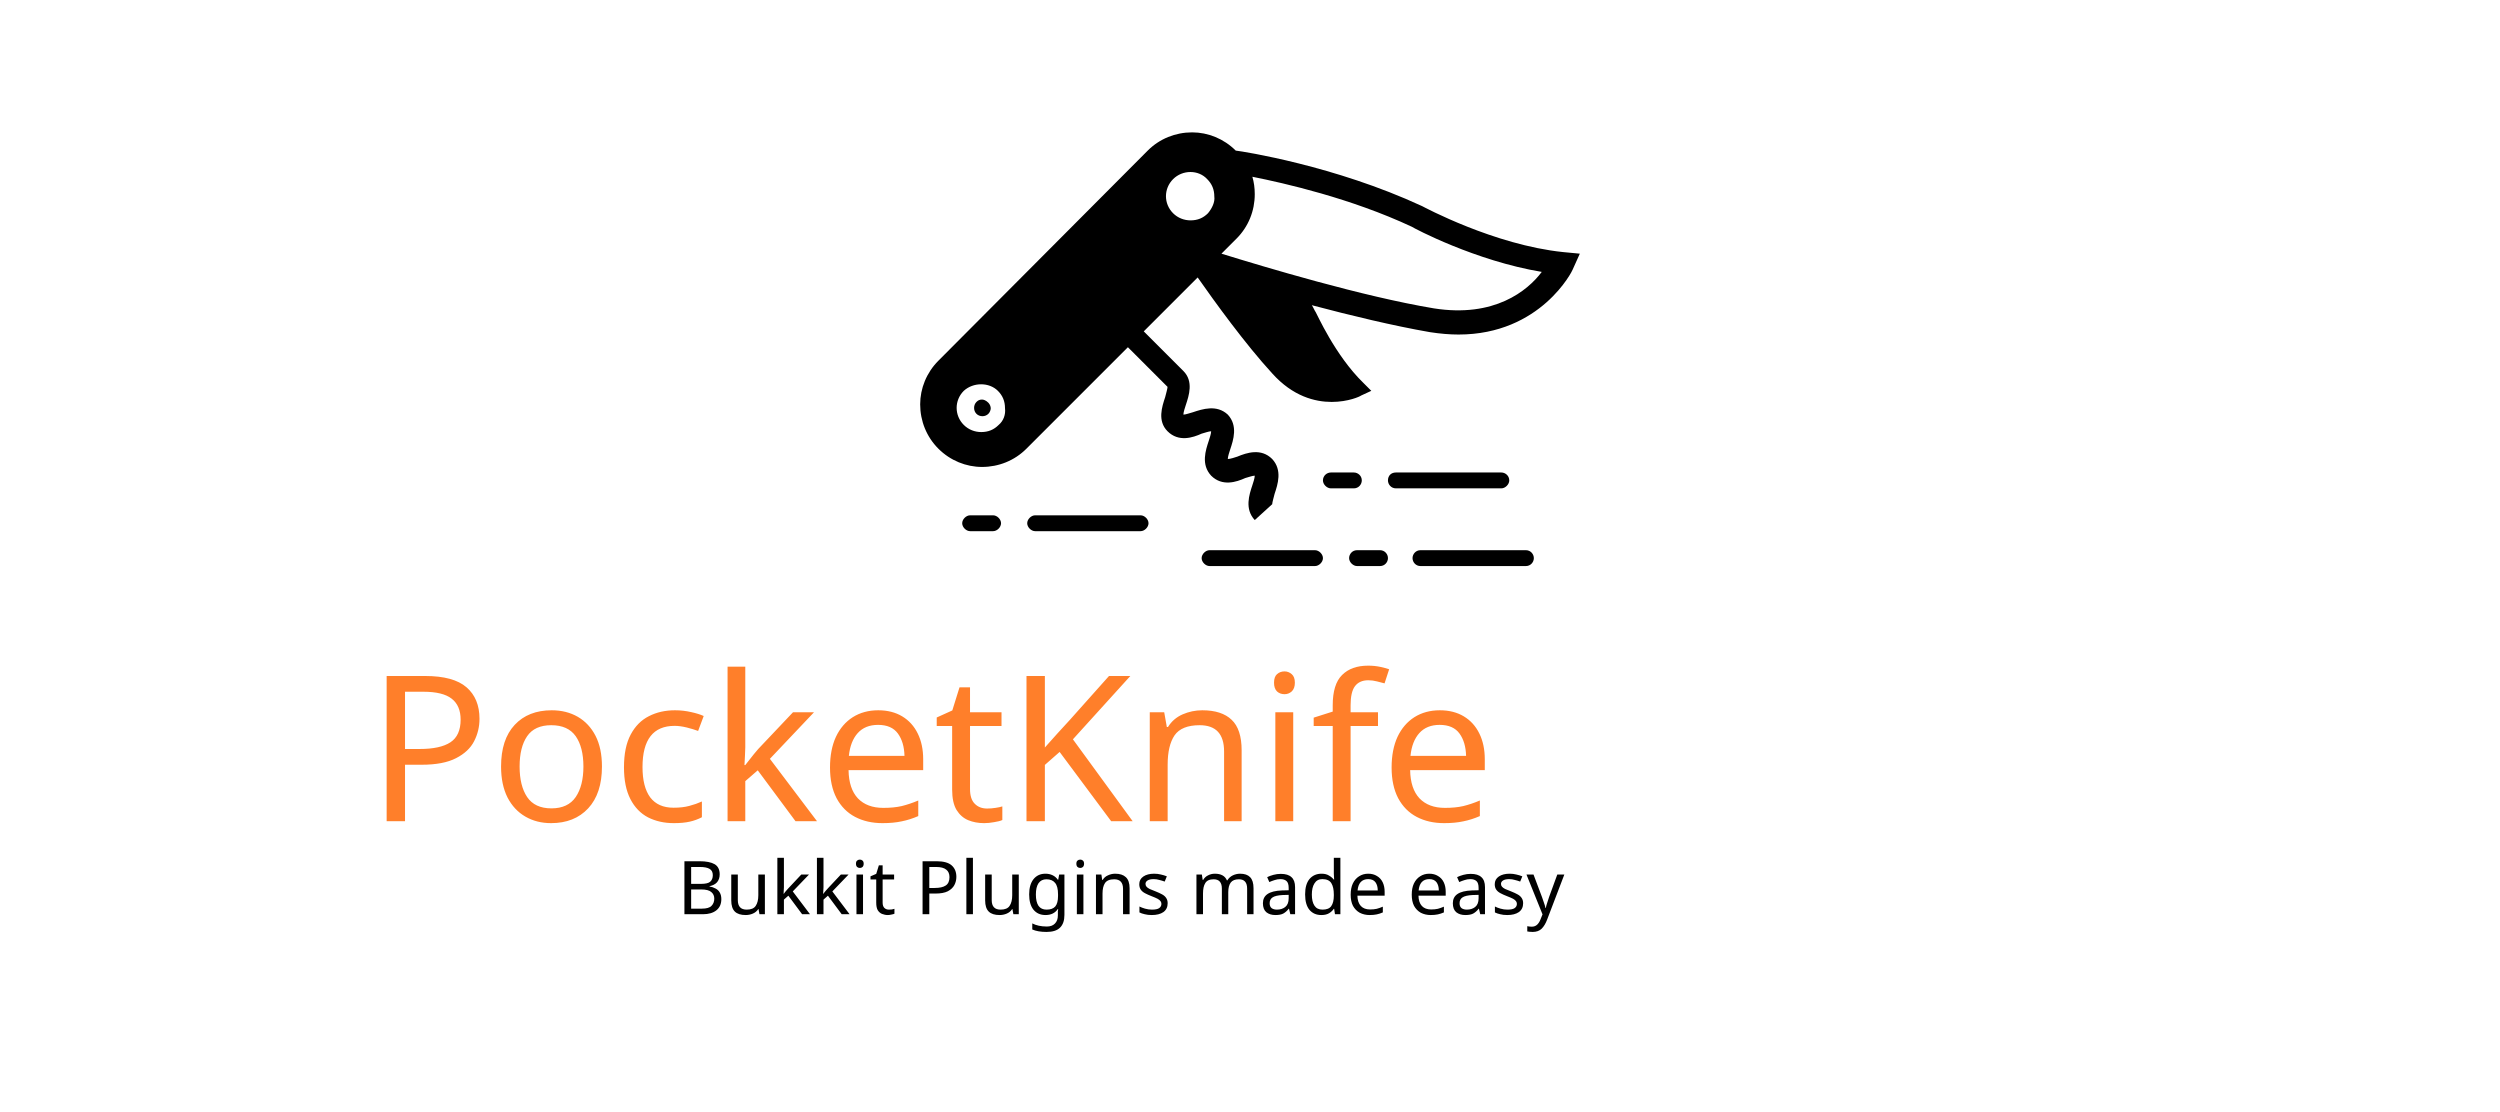
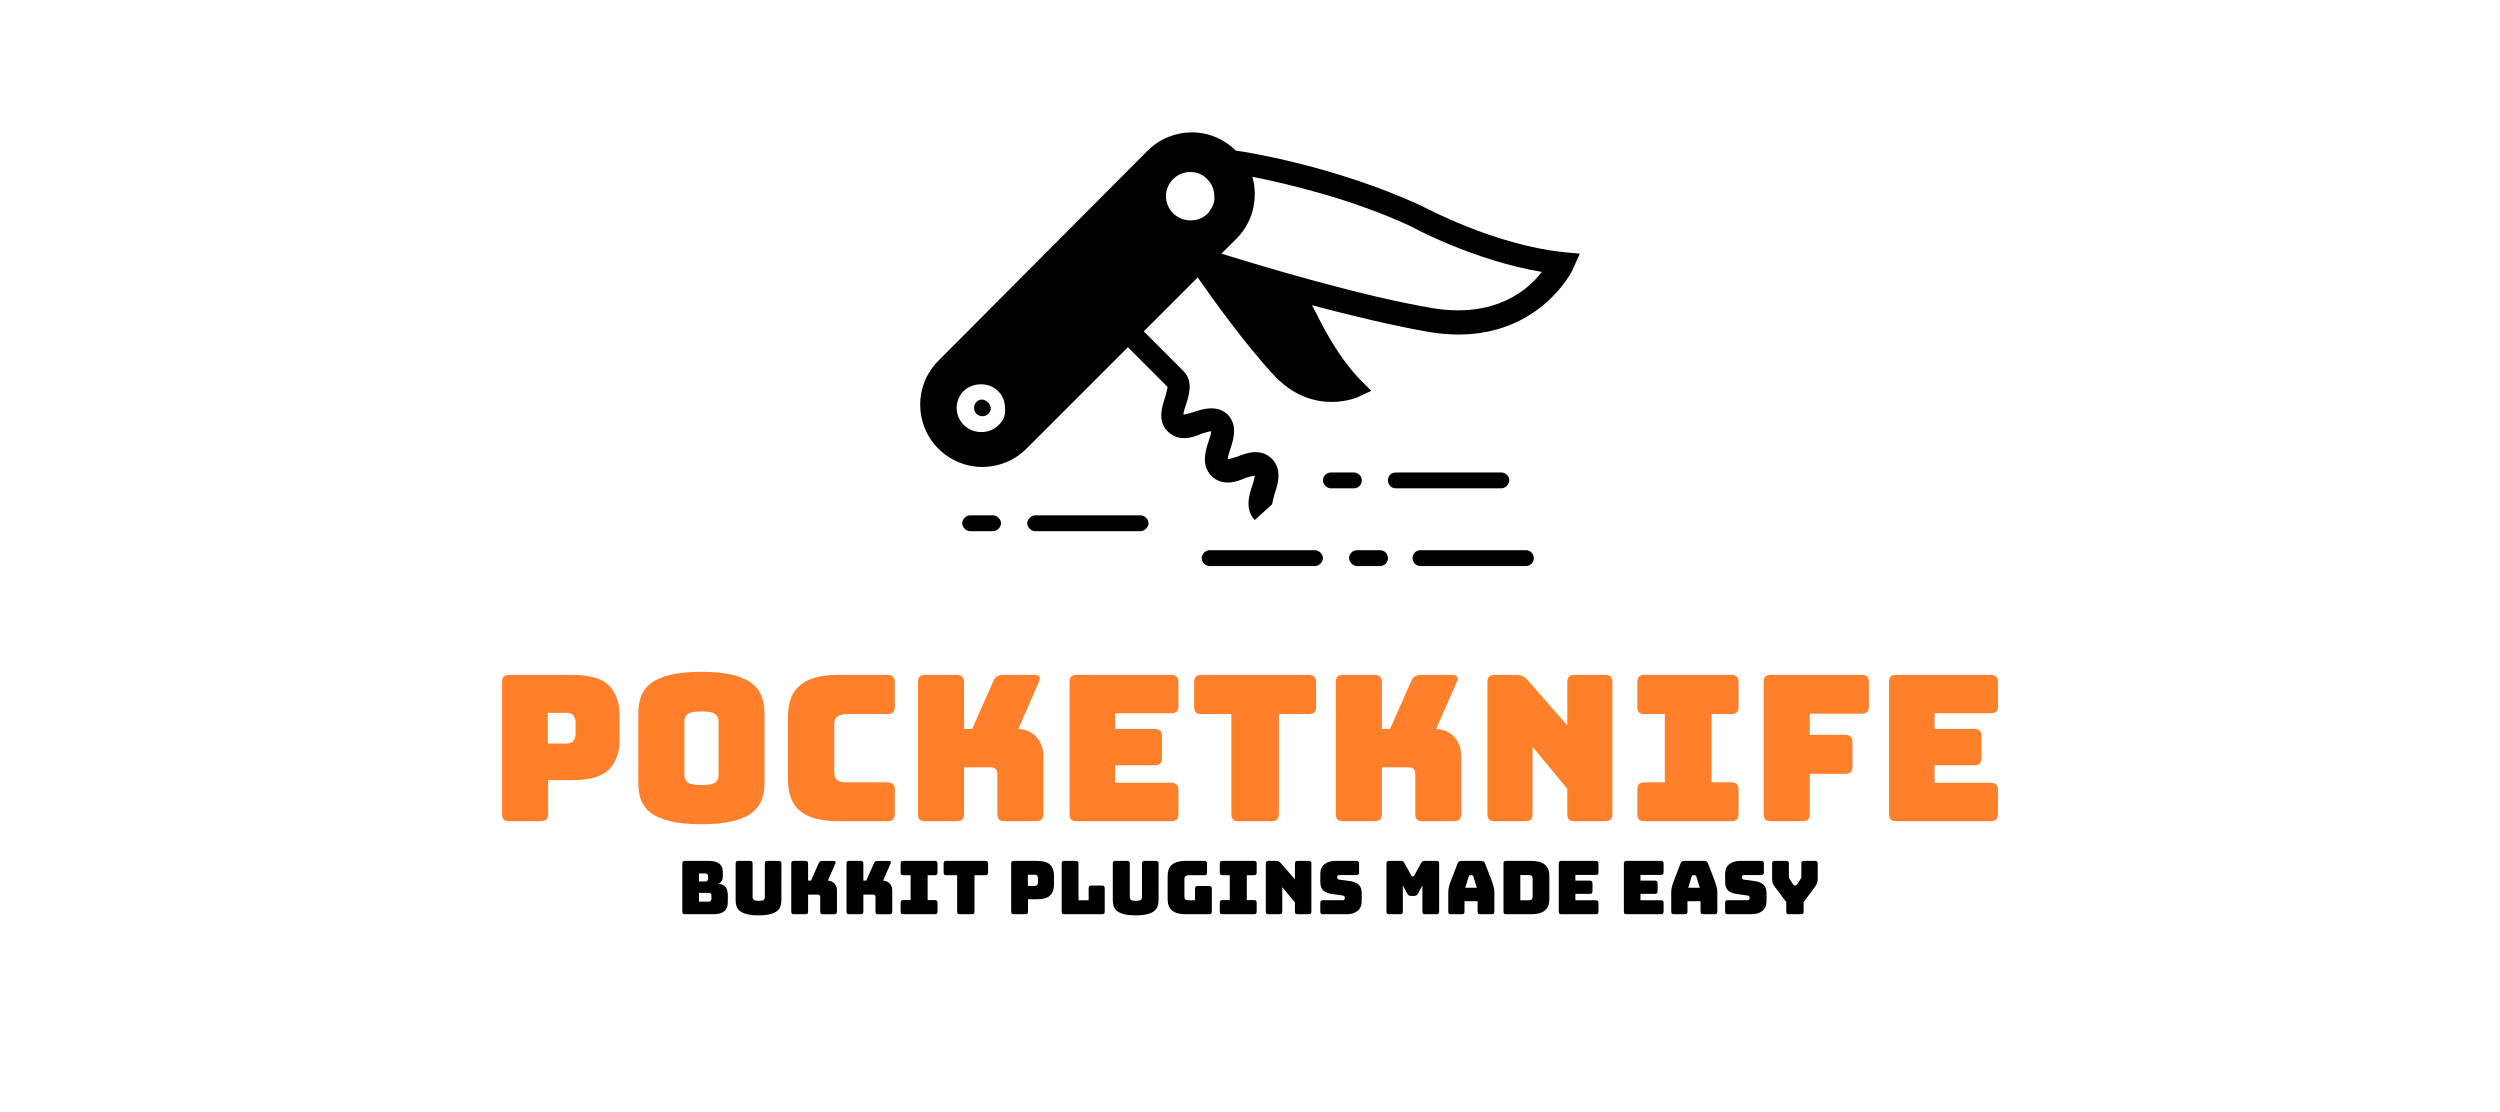
- <svg xmlns="http://www.w3.org/2000/svg" width="900" height="400" viewBox="0 0 238.125 105.833" version="1.1" id="svg8">
+ <svg xmlns="http://www.w3.org/2000/svg" id="svg8" version="1.1" viewBox="0 0 238.125 105.833" height="400" width="900">
  <defs id="defs2" />
-   <g id="layer1" transform="translate(0,-191.1667)">
-     <g transform="matrix(0.7551923,0,0,0.7551923,80.77425,186.8578)" id="g163" style="image-rendering:auto;fill:#000000">
-       <path id="path145" d="m 71.2,76.1 c 0,0.5 0.4,1 1,1 h 13.3 c 0.6,0 1,-0.5 1,-1 0,-0.5 -0.4,-1 -1,-1 H 72.2 c -0.6,0 -1,0.5 -1,1 z" style="fill:#000000" />
-       <path id="path147" d="M 82.4,65.3 H 69.1 c -0.6,0 -1,0.4 -1,1 0,0.5 0.4,1 1,1 h 13.3 c 0.5,0 1,-0.5 1,-1 0,-0.6 -0.5,-1 -1,-1 z" style="fill:#000000" />
-       <path id="path149" d="m 63.2,76.1 c 0,0.5 0.5,1 1,1 h 2.9 c 0.6,0 1,-0.5 1,-1 0,-0.5 -0.4,-1 -1,-1 h -2.9 c -0.6,0 -1,0.5 -1,1 z" style="fill:#000000" />
-       <path id="path151" d="m 63.8,65.3 h -2.9 c -0.5,0 -1,0.4 -1,1 0,0.5 0.5,1 1,1 h 2.9 c 0.6,0 1,-0.5 1,-1 0,-0.6 -0.5,-1 -1,-1 z" style="fill:#000000" />
-       <path id="path153" d="m 58.9,77.1 c 0.5,0 1,-0.5 1,-1 0,-0.5 -0.5,-1 -1,-1 H 45.6 c -0.5,0 -1,0.5 -1,1 0,0.5 0.5,1 1,1 z" style="fill:#000000" />
-       <path id="path155" d="m 36.9,72.7 c 0.5,0 1,-0.5 1,-1 0,-0.5 -0.5,-1 -1,-1 H 23.6 c -0.5,0 -1,0.5 -1,1 0,0.5 0.5,1 1,1 z" style="fill:#000000" />
-       <path id="path157" d="m 18.3,72.7 c 0.5,0 1,-0.5 1,-1 0,-0.5 -0.5,-1 -1,-1 h -2.9 c -0.5,0 -1,0.5 -1,1 0,0.5 0.5,1 1,1 z" style="fill:#000000" />
-       <path id="path159" d="m 16.9,56.1 c -0.3,0 -0.5,0.1 -0.7,0.3 -0.4,0.4 -0.4,1.1 0,1.5 0.4,0.4 1.1,0.4 1.5,0 0.2,-0.2 0.3,-0.5 0.3,-0.7 0,-0.2 -0.1,-0.5 -0.3,-0.7 -0.3,-0.3 -0.6,-0.4 -0.8,-0.4 z" style="fill:#000000" />
-       <path id="path161" d="m 92.3,37.7 -2.1,-0.2 c -8.7,-0.9 -17.6,-5.7 -17.8,-5.8 -11,-5.1 -22.6,-6.9 -23.5,-7 -1.5,-1.5 -3.5,-2.3 -5.5,-2.3 -2.1,0 -4.1,0.8 -5.6,2.3 L 11.4,51.2 c -1.5,1.5 -2.3,3.5 -2.3,5.5 0,2.1 0.8,4.1 2.3,5.6 1.5,1.5 3.5,2.3 5.5,2.3 2.1,0 4.1,-0.8 5.6,-2.3 l 12.8,-12.8 5,5 c 0,0.2 -0.2,0.9 -0.3,1.3 -0.4,1.2 -1,3 0.3,4.3 1.4,1.4 3.2,0.8 4.3,0.3 0.4,-0.1 0.9,-0.3 1.2,-0.3 0,0.3 -0.2,0.9 -0.3,1.2 -0.4,1.2 -1,3 0.3,4.4 1.4,1.4 3.2,0.8 4.3,0.3 0.4,-0.1 0.9,-0.3 1.2,-0.3 0,0.3 -0.2,0.9 -0.3,1.2 -0.4,1.2 -1,3 0.3,4.4 l 2.2,-2 c 0,-0.2 0.2,-0.9 0.3,-1.3 0.4,-1.2 1,-3 -0.3,-4.4 -1.4,-1.4 -3.2,-0.8 -4.4,-0.3 -0.3,0.1 -0.9,0.3 -1.2,0.3 0,-0.3 0.2,-0.9 0.3,-1.2 0.4,-1.2 1,-3 -0.3,-4.4 -1.4,-1.3 -3.2,-0.7 -4.4,-0.3 -0.4,0.1 -0.9,0.3 -1.2,0.3 0,-0.3 0.2,-0.9 0.3,-1.2 0.4,-1.2 1,-3 -0.3,-4.3 l -5,-5 6.8,-6.8 c 2.1,3 6,8.4 9.4,12.1 2.6,2.9 5.4,3.6 7.5,3.6 2.1,0 3.6,-0.7 3.7,-0.8 L 66,55 65,54 c -3.6,-3.5 -5.9,-8.8 -6,-8.9 -0.2,-0.3 -0.3,-0.6 -0.5,-0.9 4.9,1.3 10.3,2.6 14.9,3.4 1.3,0.2 2.5,0.3 3.6,0.3 10.4,0 14.4,-8.1 14.4,-8.2 z M 19,59.3 c -0.6,0.6 -1.3,0.9 -2.2,0.9 -0.8,0 -1.6,-0.3 -2.2,-0.9 -1.2,-1.2 -1.2,-3.1 0,-4.3 1.2,-1.1 3.2,-1.1 4.3,0 0.6,0.6 0.9,1.3 0.9,2.2 0.1,0.8 -0.2,1.6 -0.8,2.1 z M 45.4,32.6 c -0.6,0.6 -1.3,0.9 -2.2,0.9 -0.8,0 -1.6,-0.3 -2.2,-0.9 -1.2,-1.2 -1.2,-3.1 0,-4.3 1.2,-1.2 3.2,-1.2 4.3,0 0.6,0.6 0.9,1.3 0.9,2.2 0.1,0.7 -0.3,1.5 -0.8,2.1 z m 28.5,12 C 64.9,43.1 52.6,39.4 47.1,37.7 L 49,35.8 c 1.5,-1.5 2.3,-3.5 2.3,-5.6 0,-0.8 -0.1,-1.5 -0.3,-2.2 4,0.8 12.4,2.7 20.1,6.3 0.3,0.2 8,4.3 16.4,5.7 -1.8,2.4 -6,5.8 -13.6,4.6 z" style="fill:#000000" />
+   <g transform="translate(0,-191.1667)" id="layer1">
+     <g style="image-rendering:auto;fill:#000000" id="g163" transform="matrix(0.7551923,0,0,0.7551923,80.77425,186.8578)">
+       <path style="fill:#000000" d="m 71.2,76.1 c 0,0.5 0.4,1 1,1 h 13.3 c 0.6,0 1,-0.5 1,-1 0,-0.5 -0.4,-1 -1,-1 H 72.2 c -0.6,0 -1,0.5 -1,1 z" id="path145" />
+       <path style="fill:#000000" d="M 82.4,65.3 H 69.1 c -0.6,0 -1,0.4 -1,1 0,0.5 0.4,1 1,1 h 13.3 c 0.5,0 1,-0.5 1,-1 0,-0.6 -0.5,-1 -1,-1 z" id="path147" />
+       <path style="fill:#000000" d="m 63.2,76.1 c 0,0.5 0.5,1 1,1 h 2.9 c 0.6,0 1,-0.5 1,-1 0,-0.5 -0.4,-1 -1,-1 h -2.9 c -0.6,0 -1,0.5 -1,1 z" id="path149" />
+       <path style="fill:#000000" d="m 63.8,65.3 h -2.9 c -0.5,0 -1,0.4 -1,1 0,0.5 0.5,1 1,1 h 2.9 c 0.6,0 1,-0.5 1,-1 0,-0.6 -0.5,-1 -1,-1 z" id="path151" />
+       <path style="fill:#000000" d="m 58.9,77.1 c 0.5,0 1,-0.5 1,-1 0,-0.5 -0.5,-1 -1,-1 H 45.6 c -0.5,0 -1,0.5 -1,1 0,0.5 0.5,1 1,1 z" id="path153" />
+       <path style="fill:#000000" d="m 36.9,72.7 c 0.5,0 1,-0.5 1,-1 0,-0.5 -0.5,-1 -1,-1 H 23.6 c -0.5,0 -1,0.5 -1,1 0,0.5 0.5,1 1,1 z" id="path155" />
+       <path style="fill:#000000" d="m 18.3,72.7 c 0.5,0 1,-0.5 1,-1 0,-0.5 -0.5,-1 -1,-1 h -2.9 c -0.5,0 -1,0.5 -1,1 0,0.5 0.5,1 1,1 z" id="path157" />
+       <path style="fill:#000000" d="m 16.9,56.1 c -0.3,0 -0.5,0.1 -0.7,0.3 -0.4,0.4 -0.4,1.1 0,1.5 0.4,0.4 1.1,0.4 1.5,0 0.2,-0.2 0.3,-0.5 0.3,-0.7 0,-0.2 -0.1,-0.5 -0.3,-0.7 -0.3,-0.3 -0.6,-0.4 -0.8,-0.4 z" id="path159" />
+       <path style="fill:#000000" d="m 92.3,37.7 -2.1,-0.2 c -8.7,-0.9 -17.6,-5.7 -17.8,-5.8 -11,-5.1 -22.6,-6.9 -23.5,-7 -1.5,-1.5 -3.5,-2.3 -5.5,-2.3 -2.1,0 -4.1,0.8 -5.6,2.3 L 11.4,51.2 c -1.5,1.5 -2.3,3.5 -2.3,5.5 0,2.1 0.8,4.1 2.3,5.6 1.5,1.5 3.5,2.3 5.5,2.3 2.1,0 4.1,-0.8 5.6,-2.3 l 12.8,-12.8 5,5 c 0,0.2 -0.2,0.9 -0.3,1.3 -0.4,1.2 -1,3 0.3,4.3 1.4,1.4 3.2,0.8 4.3,0.3 0.4,-0.1 0.9,-0.3 1.2,-0.3 0,0.3 -0.2,0.9 -0.3,1.2 -0.4,1.2 -1,3 0.3,4.4 1.4,1.4 3.2,0.8 4.3,0.3 0.4,-0.1 0.9,-0.3 1.2,-0.3 0,0.3 -0.2,0.9 -0.3,1.2 -0.4,1.2 -1,3 0.3,4.4 l 2.2,-2 c 0,-0.2 0.2,-0.9 0.3,-1.3 0.4,-1.2 1,-3 -0.3,-4.4 -1.4,-1.4 -3.2,-0.8 -4.4,-0.3 -0.3,0.1 -0.9,0.3 -1.2,0.3 0,-0.3 0.2,-0.9 0.3,-1.2 0.4,-1.2 1,-3 -0.3,-4.4 -1.4,-1.3 -3.2,-0.7 -4.4,-0.3 -0.4,0.1 -0.9,0.3 -1.2,0.3 0,-0.3 0.2,-0.9 0.3,-1.2 0.4,-1.2 1,-3 -0.3,-4.3 l -5,-5 6.8,-6.8 c 2.1,3 6,8.4 9.4,12.1 2.6,2.9 5.4,3.6 7.5,3.6 2.1,0 3.6,-0.7 3.7,-0.8 L 66,55 65,54 c -3.6,-3.5 -5.9,-8.8 -6,-8.9 -0.2,-0.3 -0.3,-0.6 -0.5,-0.9 4.9,1.3 10.3,2.6 14.9,3.4 1.3,0.2 2.5,0.3 3.6,0.3 10.4,0 14.4,-8.1 14.4,-8.2 z M 19,59.3 c -0.6,0.6 -1.3,0.9 -2.2,0.9 -0.8,0 -1.6,-0.3 -2.2,-0.9 -1.2,-1.2 -1.2,-3.1 0,-4.3 1.2,-1.1 3.2,-1.1 4.3,0 0.6,0.6 0.9,1.3 0.9,2.2 0.1,0.8 -0.2,1.6 -0.8,2.1 z M 45.4,32.6 c -0.6,0.6 -1.3,0.9 -2.2,0.9 -0.8,0 -1.6,-0.3 -2.2,-0.9 -1.2,-1.2 -1.2,-3.1 0,-4.3 1.2,-1.2 3.2,-1.2 4.3,0 0.6,0.6 0.9,1.3 0.9,2.2 0.1,0.7 -0.3,1.5 -0.8,2.1 z m 28.5,12 C 64.9,43.1 52.6,39.4 47.1,37.7 L 49,35.8 c 1.5,-1.5 2.3,-3.5 2.3,-5.6 0,-0.8 -0.1,-1.5 -0.3,-2.2 4,0.8 12.4,2.7 20.1,6.3 0.3,0.2 8,4.3 16.4,5.7 -1.8,2.4 -6,5.8 -13.6,4.6 z" id="path161" />
    </g>
-     <text xml:space="preserve" style="font-style:normal;font-variant:normal;font-weight:normal;font-stretch:normal;font-size:19.354px;line-height:1.25;font-family:Bungee;-inkscape-font-specification:'Bungee, Normal';font-variant-ligatures:normal;font-variant-caps:normal;font-variant-numeric:normal;font-feature-settings:normal;text-align:center;letter-spacing:0px;word-spacing:0px;writing-mode:lr-tb;text-anchor:middle;fill:#ff7f2a;fill-opacity:1;stroke:none;stroke-width:0.484" x="118.872" y="269.383" id="text75">
-       <tspan x="118.872" y="269.383" id="tspan73" style="stroke-width:0.484">
-         <tspan x="118.872" y="269.383" id="tspan71" style="stroke-width:0.484">PocketKnife</tspan>
-       </tspan>
-     </text>
-     <text xml:space="preserve" style="font-style:normal;font-variant:normal;font-weight:normal;font-stretch:normal;font-size:7.056px;line-height:1.25;font-family:Bungee;-inkscape-font-specification:'Bungee, Normal';font-variant-ligatures:normal;font-variant-caps:normal;font-variant-numeric:normal;font-feature-settings:normal;text-align:start;letter-spacing:0px;word-spacing:0px;writing-mode:lr-tb;text-anchor:start;fill:#000000;fill-opacity:1;stroke:none;stroke-width:0.265" x="64.504" y="278.247" id="text81">
-       <tspan x="64.504" y="278.247" id="tspan79" style="stroke-width:0.265">
-         <tspan x="64.504" y="278.247" id="tspan77" style="stroke-width:0.265">Bukkit Plugins made easy</tspan>
-       </tspan>
-     </text>
+     <g id="text75" style="font-style:normal;font-variant:normal;font-weight:normal;font-stretch:normal;font-size:19.354px;line-height:1.25;font-family:Bungee;-inkscape-font-specification:'Bungee, Normal';font-variant-ligatures:normal;font-variant-caps:normal;font-variant-numeric:normal;font-feature-settings:normal;text-align:center;letter-spacing:0px;word-spacing:0px;writing-mode:lr-tb;text-anchor:middle;fill:#ff7f2a;fill-opacity:1;stroke:none;stroke-width:0.484" aria-label="PocketKnife">
+       <path id="path163" style="stroke-width:0.484" d="m 51.515,269.383 h -3 q -0.368,0 -0.542,-0.155 -0.155,-0.174 -0.155,-0.542 v -12.541 q 0,-0.368 0.155,-0.523 0.174,-0.174 0.542,-0.174 h 5.922 q 2.632,0 3.6,1.045 0.968,1.045 0.968,2.729 v 2.477 q 0,1.684 -0.968,2.729 -0.968,1.045 -3.6,1.045 h -2.226 v 3.213 q 0,0.368 -0.174,0.542 -0.155,0.155 -0.523,0.155 z m 0.658,-10.316 v 2.922 h 1.742 q 0.561,0 0.735,-0.29 0.174,-0.29 0.174,-0.658 v -1.026 q 0,-0.368 -0.174,-0.658 -0.174,-0.29 -0.735,-0.29 z" />
+       <path id="path165" style="stroke-width:0.484" d="m 72.817,265.725 q 0,0.89 -0.271,1.626 -0.252,0.716 -0.929,1.239 -0.658,0.503 -1.839,0.794 -1.161,0.29 -2.961,0.29 -1.8,0 -2.981,-0.29 -1.181,-0.29 -1.858,-0.794 -0.658,-0.523 -0.929,-1.239 -0.252,-0.735 -0.252,-1.626 v -6.6 q 0,-0.89 0.252,-1.606 0.271,-0.735 0.929,-1.258 0.677,-0.523 1.858,-0.813 1.181,-0.29 2.981,-0.29 1.8,0 2.961,0.29 1.181,0.29 1.839,0.813 0.677,0.523 0.929,1.258 0.271,0.716 0.271,1.606 z m -7.626,-0.697 q 0,0.387 0.29,0.658 0.29,0.252 1.335,0.252 1.045,0 1.335,-0.252 0.29,-0.271 0.29,-0.658 v -5.206 q 0,-0.368 -0.29,-0.619 -0.29,-0.271 -1.335,-0.271 -1.045,0 -1.335,0.271 -0.29,0.252 -0.29,0.619 z" />
+       <path id="path167" style="stroke-width:0.484" d="m 84.533,269.383 h -4.722 q -2.419,0 -3.6,-0.968 -1.161,-0.968 -1.161,-2.981 v -6.019 q 0,-2.013 1.161,-2.981 1.181,-0.987 3.6,-0.987 h 4.722 q 0.368,0 0.523,0.174 0.174,0.155 0.174,0.523 v 2.342 q 0,0.368 -0.174,0.542 -0.155,0.155 -0.523,0.155 h -3.89 q -0.6,0 -0.89,0.252 -0.29,0.232 -0.29,0.716 v 4.606 q 0,0.484 0.29,0.716 0.29,0.213 0.89,0.213 h 3.89 q 0.368,0 0.523,0.174 0.174,0.155 0.174,0.523 v 2.303 q 0,0.368 -0.174,0.542 -0.155,0.155 -0.523,0.155 z" />
+       <path id="path169" style="stroke-width:0.484" d="m 91.13,269.383 h -3 q -0.368,0 -0.542,-0.155 -0.155,-0.174 -0.155,-0.542 v -12.541 q 0,-0.368 0.155,-0.523 0.174,-0.174 0.542,-0.174 h 3 q 0.368,0 0.523,0.174 0.174,0.155 0.174,0.523 v 4.451 h 0.774 l 1.993,-4.51 q 0.135,-0.348 0.368,-0.484 0.232,-0.155 0.6,-0.155 h 2.981 q 0.329,0 0.445,0.174 0.116,0.155 -0.019,0.465 l -1.974,4.51 q 1.084,0.058 1.723,0.774 0.658,0.697 0.658,1.858 v 5.458 q 0,0.368 -0.174,0.542 -0.155,0.155 -0.523,0.155 h -2.981 q -0.368,0 -0.542,-0.155 -0.155,-0.174 -0.155,-0.542 v -3.774 q 0,-0.31 -0.155,-0.484 -0.155,-0.174 -0.464,-0.174 h -2.555 v 4.432 q 0,0.368 -0.174,0.542 -0.155,0.155 -0.523,0.155 z" />
+       <path id="path171" style="stroke-width:0.484" d="m 111.551,269.383 h -8.98 q -0.368,0 -0.542,-0.155 -0.155,-0.174 -0.155,-0.542 v -12.541 q 0,-0.368 0.155,-0.523 0.174,-0.174 0.542,-0.174 h 8.98 q 0.368,0 0.523,0.174 0.174,0.155 0.174,0.523 v 2.264 q 0,0.368 -0.174,0.542 -0.155,0.155 -0.523,0.155 h -5.342 v 1.49 h 3.774 q 0.368,0 0.523,0.174 0.174,0.155 0.174,0.523 v 2.071 q 0,0.368 -0.174,0.542 -0.155,0.155 -0.523,0.155 h -3.774 v 1.664 h 5.342 q 0.368,0 0.523,0.174 0.174,0.155 0.174,0.523 v 2.264 q 0,0.368 -0.174,0.542 -0.155,0.155 -0.523,0.155 z" />
+       <path id="path173" style="stroke-width:0.484" d="m 121.118,269.383 h -3.135 q -0.368,0 -0.542,-0.155 -0.155,-0.174 -0.155,-0.542 v -9.503 h -2.845 q -0.368,0 -0.542,-0.155 -0.155,-0.174 -0.155,-0.542 v -2.342 q 0,-0.368 0.155,-0.523 0.174,-0.174 0.542,-0.174 h 10.219 q 0.368,0 0.523,0.174 0.174,0.155 0.174,0.523 v 2.342 q 0,0.368 -0.174,0.542 -0.155,0.155 -0.523,0.155 h -2.845 v 9.503 q 0,0.368 -0.174,0.542 -0.155,0.155 -0.523,0.155 z" />
+       <path id="path175" style="stroke-width:0.484" d="m 130.935,269.383 h -3 q -0.368,0 -0.542,-0.155 -0.155,-0.174 -0.155,-0.542 v -12.541 q 0,-0.368 0.155,-0.523 0.174,-0.174 0.542,-0.174 h 3 q 0.368,0 0.523,0.174 0.174,0.155 0.174,0.523 v 4.451 h 0.774 l 1.993,-4.51 q 0.135,-0.348 0.368,-0.484 0.232,-0.155 0.6,-0.155 h 2.981 q 0.329,0 0.445,0.174 0.116,0.155 -0.019,0.465 l -1.974,4.51 q 1.084,0.058 1.723,0.774 0.658,0.697 0.658,1.858 v 5.458 q 0,0.368 -0.174,0.542 -0.155,0.155 -0.523,0.155 h -2.981 q -0.368,0 -0.542,-0.155 -0.155,-0.174 -0.155,-0.542 v -3.774 q 0,-0.31 -0.155,-0.484 -0.155,-0.174 -0.465,-0.174 h -2.555 v 4.432 q 0,0.368 -0.174,0.542 -0.155,0.155 -0.523,0.155 z" />
+       <path id="path177" style="stroke-width:0.484" d="m 145.278,269.383 h -2.903 q -0.368,0 -0.542,-0.155 -0.155,-0.174 -0.155,-0.542 v -12.541 q 0,-0.368 0.155,-0.523 0.174,-0.174 0.542,-0.174 h 2.013 q 0.368,0 0.619,0.116 0.271,0.116 0.523,0.406 l 3.755,4.297 v -4.122 q 0,-0.368 0.155,-0.523 0.174,-0.174 0.542,-0.174 h 2.903 q 0.368,0 0.523,0.174 0.174,0.155 0.174,0.523 v 12.541 q 0,0.368 -0.174,0.542 -0.155,0.155 -0.523,0.155 h -2.903 q -0.368,0 -0.542,-0.155 -0.155,-0.174 -0.155,-0.542 v -2.381 l -3.31,-4.006 v 6.387 q 0,0.368 -0.174,0.542 -0.155,0.155 -0.523,0.155 z" />
+       <path id="path179" style="stroke-width:0.484" d="m 156.656,269.383 q -0.368,0 -0.542,-0.155 -0.155,-0.174 -0.155,-0.542 v -2.303 q 0,-0.368 0.155,-0.523 0.174,-0.174 0.542,-0.174 h 1.916 v -6.503 h -1.916 q -0.368,0 -0.542,-0.155 -0.155,-0.174 -0.155,-0.542 v -2.342 q 0,-0.368 0.155,-0.523 0.174,-0.174 0.542,-0.174 h 8.245 q 0.368,0 0.523,0.174 0.174,0.155 0.174,0.523 v 2.342 q 0,0.368 -0.174,0.542 -0.155,0.155 -0.523,0.155 h -1.877 v 6.503 h 1.877 q 0.368,0 0.523,0.174 0.174,0.155 0.174,0.523 v 2.303 q 0,0.368 -0.174,0.542 -0.155,0.155 -0.523,0.155 z" />
+       <path id="path181" style="stroke-width:0.484" d="m 171.684,269.383 h -3 q -0.368,0 -0.542,-0.155 -0.155,-0.174 -0.155,-0.542 v -12.541 q 0,-0.368 0.155,-0.523 0.174,-0.174 0.542,-0.174 h 8.632 q 0.368,0 0.523,0.174 0.174,0.155 0.174,0.523 v 2.303 q 0,0.368 -0.174,0.542 -0.155,0.155 -0.523,0.155 h -4.935 v 2.013 h 3.368 q 0.368,0 0.523,0.174 0.174,0.155 0.174,0.523 v 2.322 q 0,0.368 -0.174,0.542 -0.155,0.155 -0.523,0.155 h -3.368 v 3.813 q 0,0.368 -0.174,0.542 -0.155,0.155 -0.523,0.155 z" />
+       <path id="path183" style="stroke-width:0.484" d="m 189.61,269.383 h -8.98 q -0.368,0 -0.542,-0.155 -0.155,-0.174 -0.155,-0.542 v -12.541 q 0,-0.368 0.155,-0.523 0.174,-0.174 0.542,-0.174 h 8.98 q 0.368,0 0.523,0.174 0.174,0.155 0.174,0.523 v 2.264 q 0,0.368 -0.174,0.542 -0.155,0.155 -0.523,0.155 h -5.342 v 1.49 h 3.774 q 0.368,0 0.523,0.174 0.174,0.155 0.174,0.523 v 2.071 q 0,0.368 -0.174,0.542 -0.155,0.155 -0.523,0.155 h -3.774 v 1.664 h 5.342 q 0.368,0 0.523,0.174 0.174,0.155 0.174,0.523 v 2.264 q 0,0.368 -0.174,0.542 -0.155,0.155 -0.523,0.155 z" />
+     </g>
+     <g id="text81" style="font-style:normal;font-variant:normal;font-weight:normal;font-stretch:normal;font-size:7.056px;line-height:1.25;font-family:Bungee;-inkscape-font-specification:'Bungee, Normal';font-variant-ligatures:normal;font-variant-caps:normal;font-variant-numeric:normal;font-feature-settings:normal;text-align:start;letter-spacing:0px;word-spacing:0px;writing-mode:lr-tb;text-anchor:start;fill:#000000;fill-opacity:1;stroke:none;stroke-width:0.265" aria-label="Bukkit Plugins made easy">
+       <path id="path120" style="stroke-width:0.265" d="m 67.954,278.247 h -2.709 q -0.134,0 -0.198,-0.056 -0.056,-0.064 -0.056,-0.198 v -4.572 q 0,-0.134 0.056,-0.191 0.064,-0.064 0.198,-0.064 h 2.251 q 0.691,0 1.023,0.268 0.332,0.261 0.332,0.811 v 0.339 q 0,0.296 -0.106,0.487 -0.099,0.183 -0.31,0.275 0.452,0.042 0.67,0.31 0.219,0.268 0.219,0.783 v 0.649 q 0,0.593 -0.339,0.875 -0.332,0.282 -1.03,0.282 z m -1.376,-3.881 v 0.762 h 0.6 q 0.134,0 0.198,-0.071 0.071,-0.071 0.071,-0.212 v -0.198 q 0,-0.141 -0.071,-0.212 -0.064,-0.07 -0.198,-0.07 z m 0,1.849 v 0.833 h 0.917 q 0.134,0 0.198,-0.071 0.071,-0.071 0.071,-0.212 v -0.275 q 0,-0.141 -0.071,-0.205 -0.064,-0.071 -0.198,-0.071 z" />
+       <path id="path122" style="stroke-width:0.265" d="m 74.429,276.914 q 0,0.325 -0.099,0.593 -0.092,0.261 -0.339,0.452 -0.24,0.183 -0.663,0.289 -0.423,0.106 -1.079,0.106 -0.656,0 -1.079,-0.106 -0.423,-0.106 -0.67,-0.289 -0.24,-0.191 -0.339,-0.452 -0.092,-0.268 -0.092,-0.593 v -3.493 q 0,-0.134 0.056,-0.191 0.064,-0.064 0.198,-0.064 h 1.108 q 0.134,0 0.191,0.064 0.064,0.057 0.064,0.191 v 3.217 q 0,0.141 0.106,0.24 0.106,0.092 0.473,0.092 0.374,0 0.48,-0.092 0.106,-0.099 0.106,-0.24 v -3.217 q 0,-0.134 0.056,-0.191 0.064,-0.064 0.198,-0.064 h 1.072 q 0.134,0 0.191,0.064 0.064,0.057 0.064,0.191 z" />
+       <path id="path124" style="stroke-width:0.265" d="m 76.715,278.247 h -1.094 q -0.134,0 -0.198,-0.056 -0.056,-0.064 -0.056,-0.198 v -4.572 q 0,-0.134 0.056,-0.191 0.064,-0.064 0.198,-0.064 h 1.094 q 0.134,0 0.191,0.064 0.064,0.057 0.064,0.191 v 1.623 h 0.282 l 0.727,-1.644 q 0.049,-0.127 0.134,-0.176 0.085,-0.056 0.219,-0.056 h 1.087 q 0.12,0 0.162,0.064 0.042,0.057 -0.007,0.169 l -0.72,1.644 q 0.395,0.021 0.628,0.282 0.24,0.254 0.24,0.677 v 1.99 q 0,0.134 -0.064,0.198 -0.056,0.056 -0.191,0.056 h -1.087 q -0.134,0 -0.198,-0.056 -0.056,-0.064 -0.056,-0.198 v -1.376 q 0,-0.113 -0.056,-0.176 -0.056,-0.064 -0.169,-0.064 h -0.931 v 1.616 q 0,0.134 -0.064,0.198 -0.056,0.056 -0.191,0.056 z" />
+       <path id="path126" style="stroke-width:0.265" d="m 81.979,278.247 h -1.094 q -0.134,0 -0.198,-0.056 -0.056,-0.064 -0.056,-0.198 v -4.572 q 0,-0.134 0.056,-0.191 0.064,-0.064 0.198,-0.064 h 1.094 q 0.134,0 0.191,0.064 0.064,0.057 0.064,0.191 v 1.623 h 0.282 l 0.727,-1.644 q 0.049,-0.127 0.134,-0.176 0.085,-0.056 0.219,-0.056 h 1.087 q 0.12,0 0.162,0.064 0.042,0.057 -0.007,0.169 l -0.72,1.644 q 0.395,0.021 0.628,0.282 0.24,0.254 0.24,0.677 v 1.99 q 0,0.134 -0.064,0.198 -0.056,0.056 -0.191,0.056 h -1.087 q -0.134,0 -0.198,-0.056 -0.056,-0.064 -0.056,-0.198 v -1.376 q 0,-0.113 -0.056,-0.176 -0.056,-0.064 -0.169,-0.064 h -0.931 v 1.616 q 0,0.134 -0.064,0.198 -0.056,0.056 -0.191,0.056 z" />
+       <path id="path128" style="stroke-width:0.265" d="m 86.037,278.247 q -0.134,0 -0.198,-0.056 -0.056,-0.064 -0.056,-0.198 v -0.84 q 0,-0.134 0.056,-0.191 0.064,-0.064 0.198,-0.064 h 0.699 v -2.371 h -0.699 q -0.134,0 -0.198,-0.057 -0.056,-0.064 -0.056,-0.198 v -0.854 q 0,-0.134 0.056,-0.191 0.064,-0.064 0.198,-0.064 h 3.006 q 0.134,0 0.191,0.064 0.064,0.057 0.064,0.191 v 0.854 q 0,0.134 -0.064,0.198 -0.056,0.057 -0.191,0.057 H 88.358 v 2.371 h 0.684 q 0.134,0 0.191,0.064 0.064,0.056 0.064,0.191 v 0.84 q 0,0.134 -0.064,0.198 -0.056,0.056 -0.191,0.056 z" />
+       <path id="path130" style="stroke-width:0.265" d="m 92.567,278.247 h -1.143 q -0.134,0 -0.198,-0.056 -0.056,-0.064 -0.056,-0.198 v -3.464 h -1.037 q -0.134,0 -0.198,-0.057 -0.056,-0.064 -0.056,-0.198 v -0.854 q 0,-0.134 0.056,-0.191 0.064,-0.064 0.198,-0.064 h 3.725 q 0.134,0 0.191,0.064 0.064,0.057 0.064,0.191 v 0.854 q 0,0.134 -0.064,0.198 -0.056,0.057 -0.191,0.057 h -1.037 v 3.464 q 0,0.134 -0.064,0.198 -0.056,0.056 -0.191,0.056 z" />
+       <path id="path132" style="stroke-width:0.265" d="m 97.662,278.247 h -1.094 q -0.134,0 -0.198,-0.056 -0.056,-0.064 -0.056,-0.198 v -4.572 q 0,-0.134 0.056,-0.191 0.064,-0.064 0.198,-0.064 h 2.159 q 0.96,0 1.312,0.381 0.353,0.381 0.353,0.995 v 0.903 q 0,0.614 -0.353,0.995 -0.353,0.381 -1.312,0.381 h -0.811 v 1.171 q 0,0.134 -0.064,0.198 -0.056,0.056 -0.191,0.056 z m 0.24,-3.761 v 1.065 h 0.635 q 0.205,0 0.268,-0.106 0.064,-0.106 0.064,-0.24 v -0.374 q 0,-0.134 -0.064,-0.24 -0.064,-0.106 -0.268,-0.106 z" />
+       <path id="path134" style="stroke-width:0.265" d="m 104.969,278.247 h -3.591 q -0.134,0 -0.198,-0.056 -0.056,-0.064 -0.056,-0.198 v -4.572 q 0,-0.134 0.056,-0.191 0.064,-0.064 0.198,-0.064 h 1.094 q 0.134,0 0.191,0.064 0.064,0.057 0.064,0.191 v 3.493 h 0.967 v -1.143 q 0,-0.134 0.056,-0.191 0.064,-0.064 0.198,-0.064 h 1.023 q 0.134,0 0.191,0.064 0.064,0.056 0.064,0.191 v 2.223 q 0,0.134 -0.064,0.198 -0.056,0.056 -0.191,0.056 z" />
+       <path id="path136" style="stroke-width:0.265" d="m 110.354,276.914 q 0,0.325 -0.099,0.593 -0.092,0.261 -0.339,0.452 -0.24,0.183 -0.663,0.289 -0.423,0.106 -1.079,0.106 -0.656,0 -1.079,-0.106 -0.423,-0.106 -0.67,-0.289 -0.24,-0.191 -0.339,-0.452 -0.092,-0.268 -0.092,-0.593 v -3.493 q 0,-0.134 0.056,-0.191 0.064,-0.064 0.198,-0.064 h 1.108 q 0.134,0 0.191,0.064 0.064,0.057 0.064,0.191 v 3.217 q 0,0.141 0.106,0.24 0.106,0.092 0.473,0.092 0.374,0 0.48,-0.092 0.106,-0.099 0.106,-0.24 v -3.217 q 0,-0.134 0.056,-0.191 0.064,-0.064 0.198,-0.064 h 1.072 q 0.134,0 0.191,0.064 0.064,0.057 0.064,0.191 z" />
+       <path id="path138" style="stroke-width:0.265" d="m 115.174,278.247 h -2.223 q -0.882,0 -1.312,-0.353 -0.423,-0.353 -0.423,-1.087 v -2.201 q 0,-0.734 0.423,-1.087 0.43,-0.353 1.312,-0.353 h 1.764 q 0.134,0 0.191,0.064 0.064,0.057 0.064,0.191 v 0.854 q 0,0.134 -0.064,0.198 -0.056,0.057 -0.191,0.057 h -1.468 q -0.219,0 -0.325,0.092 -0.106,0.085 -0.106,0.261 v 1.686 q 0,0.176 0.078,0.261 0.085,0.085 0.247,0.085 h 0.684 v -1.101 q 0,-0.134 0.056,-0.191 0.064,-0.064 0.198,-0.064 h 1.094 q 0.134,0 0.191,0.064 0.064,0.056 0.064,0.191 v 2.18 q 0,0.134 -0.064,0.198 -0.056,0.056 -0.191,0.056 z" />
+       <path id="path140" style="stroke-width:0.265" d="m 116.437,278.247 q -0.134,0 -0.198,-0.056 -0.056,-0.064 -0.056,-0.198 v -0.84 q 0,-0.134 0.056,-0.191 0.064,-0.064 0.198,-0.064 h 0.699 v -2.371 h -0.699 q -0.134,0 -0.198,-0.057 -0.056,-0.064 -0.056,-0.198 v -0.854 q 0,-0.134 0.056,-0.191 0.064,-0.064 0.198,-0.064 h 3.006 q 0.134,0 0.191,0.064 0.064,0.057 0.064,0.191 v 0.854 q 0,0.134 -0.064,0.198 -0.056,0.057 -0.191,0.057 h -0.684 v 2.371 h 0.684 q 0.134,0 0.191,0.064 0.064,0.056 0.064,0.191 v 0.84 q 0,0.134 -0.064,0.198 -0.056,0.056 -0.191,0.056 z" />
+       <path id="path142" style="stroke-width:0.265" d="m 121.88,278.247 h -1.058 q -0.134,0 -0.198,-0.056 -0.056,-0.064 -0.056,-0.198 v -4.572 q 0,-0.134 0.056,-0.191 0.064,-0.064 0.198,-0.064 h 0.734 q 0.134,0 0.226,0.042 0.099,0.042 0.191,0.148 l 1.369,1.566 v -1.503 q 0,-0.134 0.056,-0.191 0.064,-0.064 0.198,-0.064 h 1.058 q 0.134,0 0.191,0.064 0.064,0.057 0.064,0.191 v 4.572 q 0,0.134 -0.064,0.198 -0.056,0.056 -0.191,0.056 h -1.058 q -0.134,0 -0.198,-0.056 -0.056,-0.064 -0.056,-0.198 v -0.868 l -1.206,-1.46 v 2.328 q 0,0.134 -0.064,0.198 -0.056,0.056 -0.191,0.056 z" />
+       <path id="path144" style="stroke-width:0.265" d="m 128.243,278.247 h -2.23 q -0.134,0 -0.198,-0.056 -0.056,-0.064 -0.056,-0.198 v -0.826 q 0,-0.134 0.056,-0.191 0.064,-0.064 0.198,-0.064 h 1.898 q 0.092,0 0.134,-0.056 0.049,-0.064 0.049,-0.148 0,-0.12 -0.049,-0.176 -0.042,-0.056 -0.134,-0.064 l -1.058,-0.148 q -0.494,-0.071 -0.797,-0.325 -0.296,-0.254 -0.296,-0.847 v -0.741 q 0,-0.6 0.388,-0.917 0.388,-0.325 1.072,-0.325 h 1.976 q 0.134,0 0.191,0.064 0.064,0.057 0.064,0.191 v 0.84 q 0,0.134 -0.064,0.198 -0.056,0.056 -0.191,0.056 h -1.644 q -0.092,0 -0.141,0.064 -0.049,0.056 -0.049,0.148 0,0.092 0.049,0.155 0.049,0.064 0.141,0.071 l 1.051,0.141 q 0.494,0.071 0.797,0.325 0.303,0.254 0.303,0.847 v 0.741 q 0,0.6 -0.395,0.924 -0.388,0.318 -1.065,0.318 z" />
+       <path id="path146" style="stroke-width:0.265" d="m 133.365,278.247 h -1.051 q -0.134,0 -0.198,-0.056 -0.056,-0.064 -0.056,-0.198 v -4.572 q 0,-0.134 0.056,-0.191 0.064,-0.064 0.198,-0.064 h 1.136 q 0.113,0 0.183,0.049 0.078,0.049 0.141,0.162 l 0.635,1.15 q 0.035,0.064 0.057,0.092 0.028,0.028 0.07,0.028 h 0.064 q 0.042,0 0.064,-0.028 0.028,-0.028 0.064,-0.092 l 0.628,-1.15 q 0.064,-0.113 0.134,-0.162 0.078,-0.049 0.191,-0.049 h 1.143 q 0.134,0 0.191,0.064 0.064,0.057 0.064,0.191 v 4.572 q 0,0.134 -0.064,0.198 -0.056,0.056 -0.191,0.056 h -1.087 q -0.134,0 -0.198,-0.056 -0.056,-0.064 -0.056,-0.198 v -2.484 l -0.416,0.769 q -0.064,0.12 -0.155,0.176 -0.085,0.049 -0.219,0.049 h -0.282 q -0.134,0 -0.226,-0.049 -0.085,-0.056 -0.148,-0.176 l -0.416,-0.769 v 2.484 q 0,0.134 -0.064,0.198 -0.056,0.056 -0.191,0.056 z" />
+       <path id="path148" style="stroke-width:0.265" d="m 139.896,274.649 -0.332,1.072 h 1.108 l -0.332,-1.072 q -0.028,-0.064 -0.064,-0.092 -0.028,-0.028 -0.07,-0.028 h -0.176 q -0.042,0 -0.078,0.028 -0.028,0.028 -0.057,0.092 z m -0.402,3.344 q 0,0.134 -0.064,0.198 -0.056,0.056 -0.191,0.056 h -1.037 q -0.134,0 -0.198,-0.056 -0.056,-0.064 -0.056,-0.198 v -1.863 q 0,-0.212 0.064,-0.487 0.07,-0.275 0.212,-0.642 l 0.614,-1.602 q 0.042,-0.12 0.127,-0.176 0.092,-0.056 0.233,-0.056 h 1.898 q 0.134,0 0.219,0.056 0.092,0.056 0.134,0.176 l 0.614,1.602 q 0.141,0.367 0.205,0.642 0.07,0.275 0.07,0.487 v 1.863 q 0,0.134 -0.064,0.198 -0.056,0.056 -0.191,0.056 h -1.065 q -0.141,0 -0.212,-0.056 -0.064,-0.064 -0.064,-0.198 v -0.988 h -1.249 z" />
+       <path id="path150" style="stroke-width:0.265" d="m 145.84,278.247 h -2.378 q -0.134,0 -0.198,-0.056 -0.057,-0.064 -0.057,-0.198 v -4.572 q 0,-0.134 0.057,-0.191 0.064,-0.064 0.198,-0.064 h 2.378 q 0.882,0 1.305,0.353 0.43,0.353 0.43,1.087 v 2.201 q 0,0.734 -0.43,1.087 -0.423,0.353 -1.305,0.353 z m -1.03,-3.732 v 2.399 h 0.84 q 0.169,0 0.247,-0.085 0.085,-0.085 0.085,-0.261 v -1.714 q 0,-0.176 -0.085,-0.254 -0.078,-0.085 -0.247,-0.085 z" />
+       <path id="path152" style="stroke-width:0.265" d="m 152,278.247 h -3.274 q -0.134,0 -0.198,-0.056 -0.056,-0.064 -0.056,-0.198 v -4.572 q 0,-0.134 0.056,-0.191 0.064,-0.064 0.198,-0.064 h 3.274 q 0.134,0 0.191,0.064 0.064,0.057 0.064,0.191 v 0.826 q 0,0.134 -0.064,0.198 -0.057,0.056 -0.191,0.056 h -1.947 v 0.543 h 1.376 q 0.134,0 0.191,0.064 0.064,0.057 0.064,0.191 v 0.755 q 0,0.134 -0.064,0.198 -0.056,0.056 -0.191,0.056 h -1.376 v 0.607 h 1.947 q 0.134,0 0.191,0.064 0.064,0.056 0.064,0.191 v 0.826 q 0,0.134 -0.064,0.198 -0.057,0.056 -0.191,0.056 z" />
+       <path id="path154" style="stroke-width:0.265" d="m 158.202,278.247 h -3.274 q -0.134,0 -0.198,-0.056 -0.056,-0.064 -0.056,-0.198 v -4.572 q 0,-0.134 0.056,-0.191 0.064,-0.064 0.198,-0.064 h 3.274 q 0.134,0 0.191,0.064 0.064,0.057 0.064,0.191 v 0.826 q 0,0.134 -0.064,0.198 -0.056,0.056 -0.191,0.056 h -1.947 v 0.543 h 1.376 q 0.134,0 0.191,0.064 0.064,0.057 0.064,0.191 v 0.755 q 0,0.134 -0.064,0.198 -0.056,0.056 -0.191,0.056 h -1.376 v 0.607 h 1.947 q 0.134,0 0.191,0.064 0.064,0.056 0.064,0.191 v 0.826 q 0,0.134 -0.064,0.198 -0.056,0.056 -0.191,0.056 z" />
+       <path id="path156" style="stroke-width:0.265" d="m 161.132,274.649 -0.332,1.072 h 1.108 l -0.332,-1.072 q -0.028,-0.064 -0.064,-0.092 -0.028,-0.028 -0.071,-0.028 h -0.176 q -0.042,0 -0.078,0.028 -0.028,0.028 -0.056,0.092 z m -0.402,3.344 q 0,0.134 -0.064,0.198 -0.056,0.056 -0.191,0.056 h -1.037 q -0.134,0 -0.198,-0.056 -0.056,-0.064 -0.056,-0.198 v -1.863 q 0,-0.212 0.064,-0.487 0.071,-0.275 0.212,-0.642 l 0.614,-1.602 q 0.042,-0.12 0.127,-0.176 0.092,-0.056 0.233,-0.056 h 1.898 q 0.134,0 0.219,0.056 0.092,0.056 0.134,0.176 l 0.614,1.602 q 0.141,0.367 0.205,0.642 0.071,0.275 0.071,0.487 v 1.863 q 0,0.134 -0.064,0.198 -0.056,0.056 -0.191,0.056 h -1.065 q -0.141,0 -0.212,-0.056 -0.064,-0.064 -0.064,-0.198 v -0.988 h -1.249 z" />
+       <path id="path158" style="stroke-width:0.265" d="m 166.801,278.247 h -2.23 q -0.134,0 -0.198,-0.056 -0.056,-0.064 -0.056,-0.198 v -0.826 q 0,-0.134 0.056,-0.191 0.064,-0.064 0.198,-0.064 h 1.898 q 0.092,0 0.134,-0.056 0.049,-0.064 0.049,-0.148 0,-0.12 -0.049,-0.176 -0.042,-0.056 -0.134,-0.064 l -1.058,-0.148 q -0.494,-0.071 -0.797,-0.325 -0.296,-0.254 -0.296,-0.847 v -0.741 q 0,-0.6 0.388,-0.917 0.388,-0.325 1.072,-0.325 h 1.976 q 0.134,0 0.191,0.064 0.064,0.057 0.064,0.191 v 0.84 q 0,0.134 -0.064,0.198 -0.056,0.056 -0.191,0.056 h -1.644 q -0.092,0 -0.141,0.064 -0.049,0.056 -0.049,0.148 0,0.092 0.049,0.155 0.049,0.064 0.141,0.071 l 1.051,0.141 q 0.494,0.071 0.797,0.325 0.303,0.254 0.303,0.847 v 0.741 q 0,0.6 -0.395,0.924 -0.388,0.318 -1.065,0.318 z" />
+       <path id="path160" style="stroke-width:0.265" d="m 171.539,278.247 h -1.143 q -0.134,0 -0.198,-0.056 -0.057,-0.064 -0.057,-0.198 v -0.903 l -1.079,-1.446 q -0.162,-0.219 -0.219,-0.381 -0.049,-0.162 -0.049,-0.487 v -1.355 q 0,-0.134 0.057,-0.191 0.064,-0.064 0.198,-0.064 h 1.087 q 0.134,0 0.191,0.064 0.064,0.057 0.064,0.191 v 1.157 q 0,0.071 0.007,0.148 0.007,0.078 0.056,0.148 l 0.325,0.508 q 0.035,0.064 0.071,0.092 0.042,0.028 0.099,0.028 h 0.07 q 0.057,0 0.092,-0.028 0.042,-0.028 0.078,-0.092 l 0.325,-0.508 q 0.049,-0.071 0.056,-0.148 0.007,-0.078 0.007,-0.148 v -1.157 q 0,-0.134 0.056,-0.191 0.064,-0.064 0.198,-0.064 h 1.051 q 0.134,0 0.191,0.064 0.064,0.057 0.064,0.191 v 1.355 q 0,0.325 -0.056,0.487 -0.056,0.162 -0.212,0.381 l -1.072,1.453 v 0.896 q 0,0.134 -0.064,0.198 -0.056,0.056 -0.191,0.056 z" />
+     </g>
  </g>
</svg>
